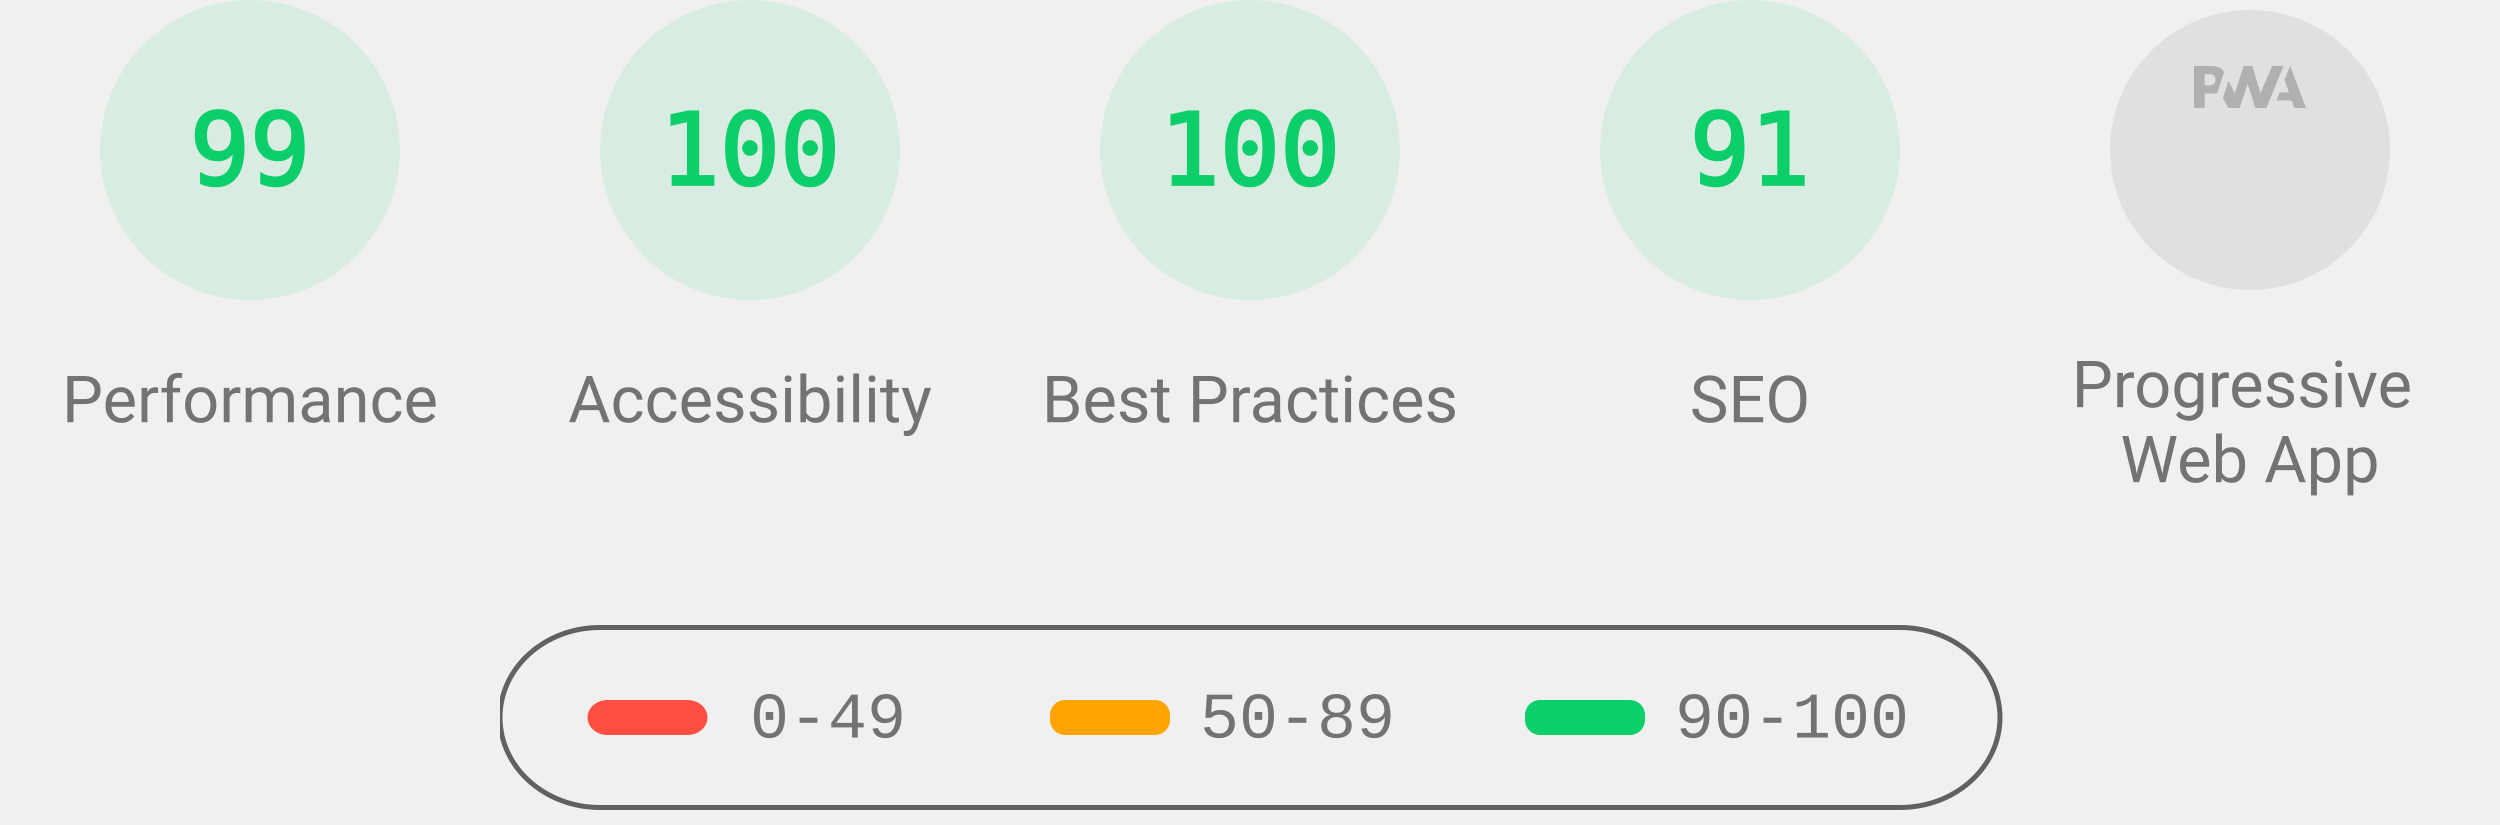
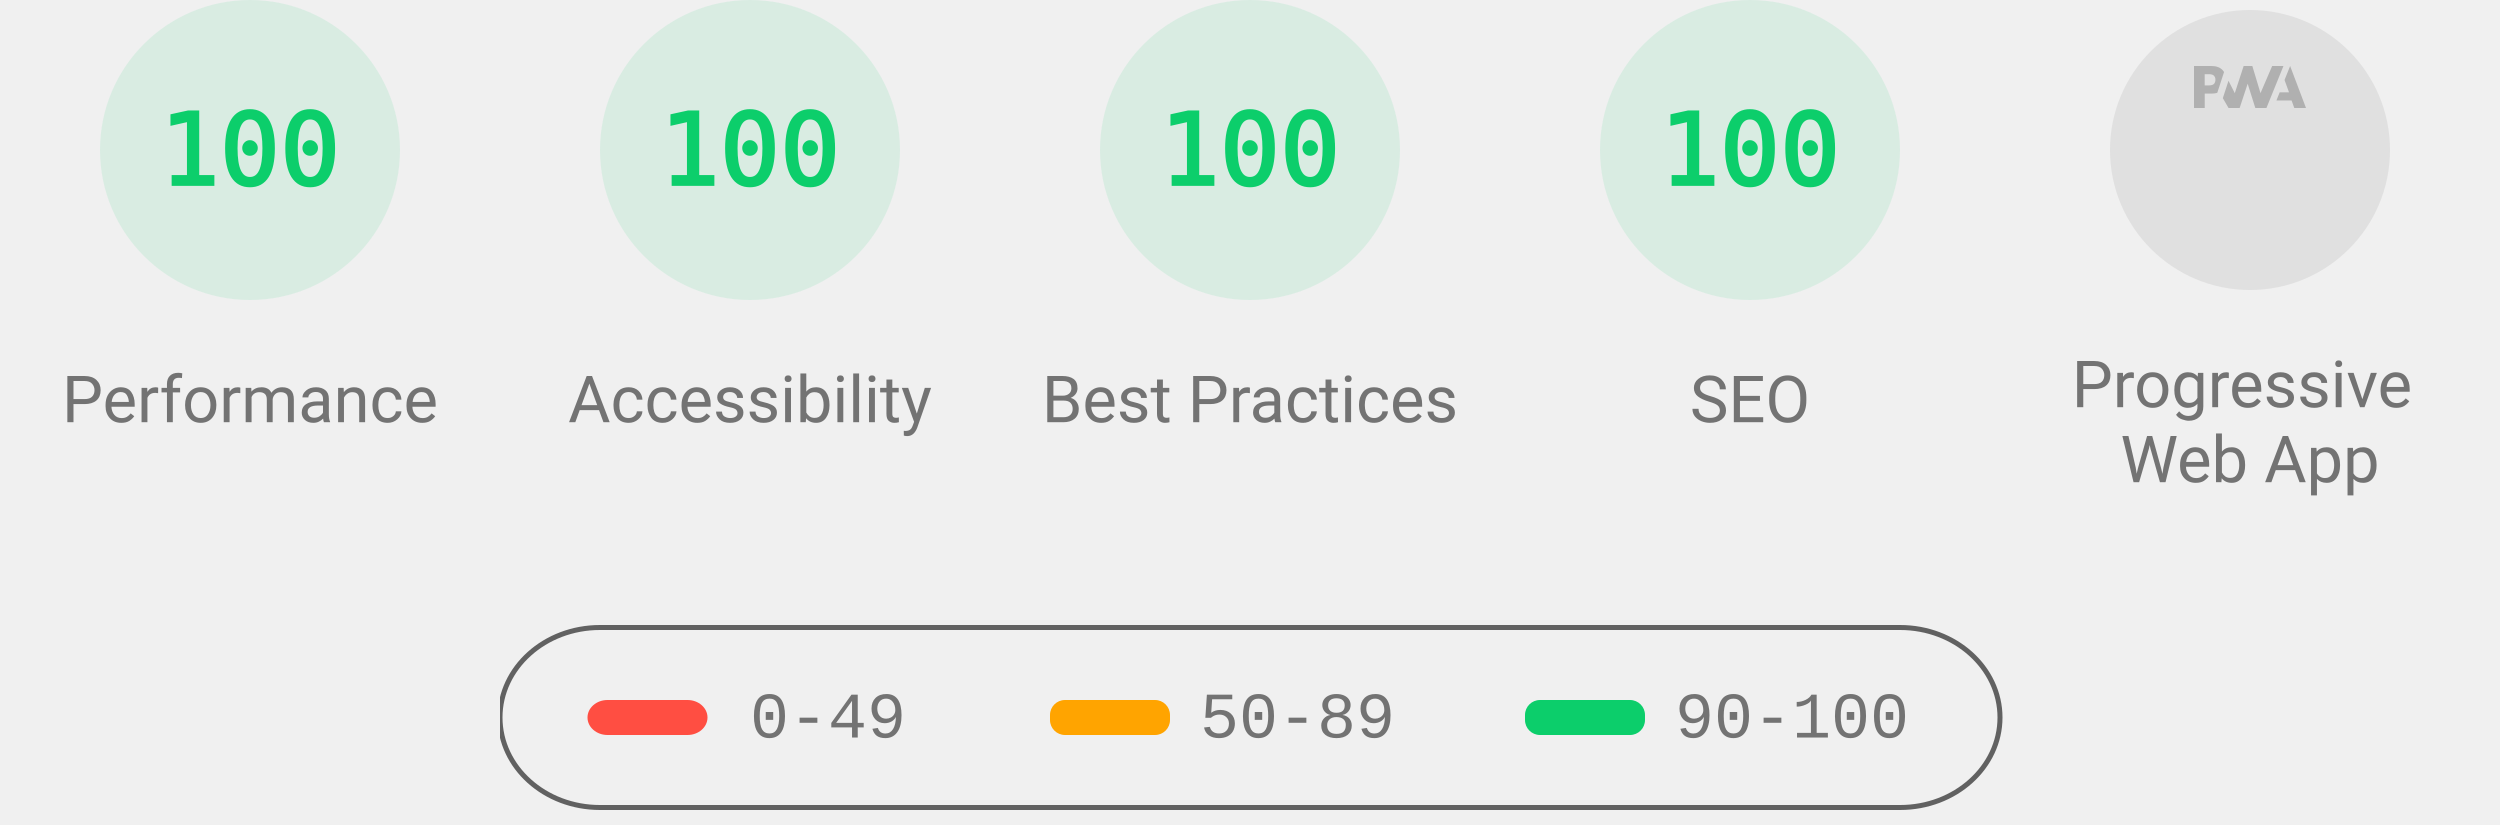
<svg xmlns="http://www.w3.org/2000/svg" class="theme--agnostic" fill="none" width="1000" height="330">
  <style>
			.gauge-base {
				opacity: 0.1
			}

			.gauge-arc {
				fill: none;
				animation-delay: 250ms;
				stroke-linecap: round;
				transform: rotate(-90deg);
				transform-origin: 100px 60px;
				animation: load-gauge 1s ease forwards
			}

			.guage-text {
				font-size: 40px;
				font-family: monospace;
				text-align: center
			}

			.guage-red {
				color: #ff4e42;
				fill: #ff4e42;
				stroke: #ff4e42
			}
			.guage-orange {
				color: #ffa400;
				fill: #ffa400;
				stroke: #ffa400
			}
			.guage-green {
				color: #0cce6b;
				fill: #0cce6b;
				stroke: #0cce6b
			}
			.theme--agnostic .guage-undefined {
				color: #5c5c5c;
				fill: #5c5c5c;
				stroke: #5c5c5c
			}
			.theme--light .guage-undefined {
				color: #1e1e1e;
				fill: #1e1e1e;
				stroke: #1e1e1e
			}
			.theme--dark .guage-undefined {
				color: #f5f5f5;
				fill: #f5f5f5;
				stroke: #f5f5f5
			}

			.guage-title {
				stroke: none;
				font-size: 26px;
				line-height: 26px;
				font-family: Roboto, Halvetica, Arial, sans-serif
			}
			.metric.guage-title {
				font-family: 'Courier New', Courier, monospace
			}
			.theme--agnostic .guage-title {
				color: #737373;
				fill: #737373
			}
			.theme--light .guage-title {
				color: #212121;
				fill: #212121
			}
			.theme--dark .guage-title {
				color: #f5f5f5;
				fill: #f5f5f5
			}

			@keyframes load-gauge {
				from {
					stroke-dasharray: 0 352.858
				}
			}
			.lh-gauge--pwa__disc {
				fill: #e0e0e0
			}
			.lh-gauge--pwa__logo {
				position: relative;
				fill: #b0b0b0
			}
			.lh-gauge--pwa__invisible {
				display: none
			}
			.lh-gauge--pwa__visible {
				display: inline
			}
			.guage-invisible {
				display: none
			}
			.lh-gauge--pwa__logo--primary-color {
				fill: #304ffe
			}
			.theme--agnostic .lh-gauge--pwa__logo--secondary-color {
				fill: #787878
			}
			.theme--light .lh-gauge--pwa__logo--secondary-color {
				fill: #3d3d3d
			}
			.theme--dark .lh-gauge--pwa__logo--secondary-color {
				fill: #d8b6b6
			}
			.theme--light #svg_2 {
				stroke: #00000022
			}
			.theme--agnostic #svg_2 {
				stroke: #616161
			}
			.theme--light #svg_2 {
				stroke: #00000022
			}
			.theme--dark #svg_2 {
				stroke: #f5f5f566
			}
		</style>
  <svg class="guage-div guage-perf guage-green" viewBox="0 0 200 200" width="200" height="200" x="0" y="0">
    <circle class="gauge-base" r="56" cx="100" cy="60" stroke-width="8" />
-     <circle class="gauge-arc guage-arc-1" r="56" cx="100" cy="60" stroke-width="8" style="stroke-dasharray: 348.339, 351.858;" />
-     <text class="guage-text" x="100px" y="60px" alignment-baseline="central" dominant-baseline="central" text-anchor="middle">99</text>
+     <circle class="gauge-arc guage-arc-1" r="56" cx="100" cy="60" stroke-width="8" style="stroke-dasharray: 351.858, 351.858;" />
+     <text class="guage-text" x="100px" y="60px" alignment-baseline="central" dominant-baseline="central" text-anchor="middle">100</text>
    <text class="guage-title" x="100px" y="160px" alignment-baseline="central" dominant-baseline="central" text-anchor="middle">Performance</text>
  </svg>
  <svg class="guage-div guage-acc guage-green" viewBox="0 0 200 200" width="200" height="200" x="200" y="0">
    <circle class="gauge-base" r="56" cx="100" cy="60" stroke-width="8" />
    <circle class="gauge-arc guage-arc-2" r="56" cx="100" cy="60" stroke-width="8" style="stroke-dasharray: 351.858, 351.858;" />
    <text class="guage-text" x="100px" y="60px" alignment-baseline="central" dominant-baseline="central" text-anchor="middle">100</text>
    <text class="guage-title" x="100px" y="160px" alignment-baseline="central" dominant-baseline="central" text-anchor="middle">Accessibility</text>
  </svg>
  <svg class="guage-div guage-best guage-green" viewBox="0 0 200 200" width="200" height="200" x="400" y="0">
    <circle class="gauge-base" r="56" cx="100" cy="60" stroke-width="8" />
    <circle class="gauge-arc guage-arc-3" r="56" cx="100" cy="60" stroke-width="8" style="stroke-dasharray: 351.858, 351.858;" />
    <text class="guage-text" x="100px" y="60px" alignment-baseline="central" dominant-baseline="central" text-anchor="middle">100</text>
    <text class="guage-title" x="100px" y="160px" alignment-baseline="central" dominant-baseline="central" text-anchor="middle">Best Practices</text>
  </svg>
  <svg class="guage-div guage-seo guage-green" viewBox="0 0 200 200" width="200" height="200" x="600" y="0">
    <circle class="gauge-base" r="56" cx="100" cy="60" stroke-width="8" />
-     <circle class="gauge-arc guage-arc-4" r="56" cx="100" cy="60" stroke-width="8" style="stroke-dasharray: 320.191, 351.858;" />
-     <text class="guage-text" x="100px" y="60px" alignment-baseline="central" dominant-baseline="central" text-anchor="middle">91</text>
+     <circle class="gauge-arc guage-arc-4" r="56" cx="100" cy="60" stroke-width="8" style="stroke-dasharray: 351.858, 351.858;" />
+     <text class="guage-text" x="100px" y="60px" alignment-baseline="central" dominant-baseline="central" text-anchor="middle">100</text>
    <text class="guage-title" x="100px" y="160px" alignment-baseline="central" dominant-baseline="central" text-anchor="middle">SEO</text>
  </svg>
  <svg class="guage-div guage-pwa " viewBox="0 0 200 200" width="200" height="200" x="800" y="0">
    <svg viewBox="0 0 60 60" width="112" height="112" x="44" y="4">
      <defs>
        <linearGradient id="lh-gauge--pwa__check-circle__gradient-0" x1="50%" y1="0%" x2="50%" y2="100%">
          <stop stop-color="#00C852" offset="0%" />
          <stop stop-color="#009688" offset="100%" />
        </linearGradient>
        <linearGradient id="lh-gauge--pwa__installable__shadow-gradient-0" x1="76.056%" x2="24.111%" y1="82.995%" y2="24.735%">
          <stop stop-color="#A5D6A7" offset="0%" />
          <stop stop-color="#80CBC4" offset="100%" />
        </linearGradient>
        <linearGradient id="lh-gauge--pwa__fast-reliable__shadow-gradient-0" x1="76.056%" y1="82.995%" x2="25.678%" y2="26.493%">
          <stop stop-color="#64B5F6" offset="0%" />
          <stop stop-color="#2979FF" offset="100%" />
        </linearGradient>
        <g id="lh-gauge--pwa__fast-reliable-badge-0">
          <circle fill="#FFFFFF" cx="10" cy="10" r="10" />
          <path fill="#304FFE" d="M10 3.58l5.25 2.34v3.5c0 3.23-2.24 6.26-5.25 7-3.01-.74-5.25-3.77-5.25-7v-3.5L10 3.58zm-.47 10.74l2.76-4.83.03-.07c.04-.08 0-.24-.22-.24h-1.64l.47-3.26h-.47l-2.7 4.77c-.02.01.05-.1-.04.05-.09.16-.1.31.18.31h1.63l-.47 3.27h.47z" />
        </g>
        <g id="lh-gauge--pwa__installable-badge-0">
          <circle fill="#FFFFFF" cx="10" cy="10" r="10" />
          <path fill="#009688" d="M10 4.167A5.835 5.835 0 0 0 4.167 10 5.835 5.835 0 0 0 10 15.833 5.835 5.835 0 0 0 15.833 10 5.835 5.835 0 0 0 10 4.167zm2.917 6.416h-2.334v2.334H9.417v-2.334H7.083V9.417h2.334V7.083h1.166v2.334h2.334v1.166z" />
        </g>
      </defs>
      <g stroke="none" fill-rule="nonzero">
        <circle class="lh-gauge--pwa__disc" cx="30" cy="30" r="30" />
        <g class="lh-gauge--pwa__logo">
          <path d="M35.66 19.39l.7-1.75h2L37.4 15 38.6 12l3.4 9h-2.51l-.58-1.61z" />
          <path d="M33.52 21l3.65-9h-2.42l-2.5 5.82L30.5 12h-1.86l-1.9 5.82-1.35-2.65-1.21 3.72L25.4 21h2.38l1.72-5.2 1.64 5.2z" />
          <path fill-rule="nonzero" d="M20.3 17.91h1.48c.45 0 .85-.05 1.2-.15l.39-1.18 1.07-3.3a2.64 2.64 0 0 0-.28-.37c-.55-.6-1.36-.91-2.42-.91H18v9h2.3V17.9zm1.96-3.84c.22.22.33.5.33.87 0 .36-.1.65-.29.87-.2.23-.59.35-1.15.35h-.86v-2.41h.87c.52 0 .89.1 1.1.32z" />
        </g>
        <rect class="lh-gauge--pwa__component lh-gauge--pwa__na-line lh-gauge--pwa__invisible" fill="#FFFFFF" x="20" y="32" width="20" height="4" rx="2" />
        <g class="lh-gauge--pwa__component lh-gauge--pwa__fast-reliable-badge lh-gauge--pwa__invisible" transform="translate(20, 29)">
          <path fill="url(#lh-gauge--pwa__fast-reliable__shadow-gradient-0)" d="M33.63 19.49A30 30 0 0 1 16.2 30.36L3 17.14 17.14 3l16.49 16.49z" />
          <use href="#lh-gauge--pwa__fast-reliable-badge-0" />
        </g>
        <g class="lh-gauge--pwa__component lh-gauge--pwa__installable-badge lh-gauge--pwa__invisible" transform="translate(20, 29)">
          <path fill="url(#lh-gauge--pwa__installable__shadow-gradient-0)" d="M33.629 19.487c-4.272 5.453-10.391 9.39-17.415 10.869L3 17.142 17.142 3 33.63 19.487z" />
          <use href="#lh-gauge--pwa__installable-badge-0" />
        </g>
        <g class="lh-gauge--pwa__component lh-gauge--pwa__fast-reliable-installable-badges lh-gauge--pwa__invisible">
          <g transform="translate(8, 29)">
            <path fill="url(#lh-gauge--pwa__fast-reliable__shadow-gradient-0)" d="M16.321 30.463L3 17.143 17.142 3l22.365 22.365A29.864 29.864 0 0 1 22 31c-1.942 0-3.84-.184-5.679-.537z" />
            <use href="#lh-gauge--pwa__fast-reliable-badge-0" />
          </g>
          <g transform="translate(32, 29)">
            <path fill="url(#lh-gauge--pwa__installable__shadow-gradient-0)" d="M25.982 11.84a30.107 30.107 0 0 1-13.08 15.203L3 17.143 17.142 3l8.84 8.84z" />
            <use href="#lh-gauge--pwa__installable-badge-0" />
          </g>
        </g>
        <g class="lh-gauge--pwa__component lh-gauge--pwa__check-circle lh-gauge--pwa__invisible" transform="translate(18, 28)">
          <circle fill="#FFFFFF" cx="12" cy="12" r="12" />
          <path fill="url(#lh-gauge--pwa__check-circle__gradient-0)" d="M12 2a10 10 0 1 0 0 20 10 10 0 0 0 0-20zm-2 15l-5-5 1.41-1.41L10 14.17l7.59-7.59L19 8l-9 9z" />
        </g>
      </g>
    </svg>
    <text class="guage-title" y="160px" alignment-baseline="central" dominant-baseline="central" text-anchor="middle">
      <tspan x="100px" dy="-6px">Progressive</tspan>
      <tspan x="100px" dy="30px">Web App</tspan>
    </text>
  </svg>
  <svg width="604" height="76" x="200" y="250">
    <g>
      <rect fill="none" id="canvas_background" height="80" width="604" y="-1" x="-1" />
      <g display="none" overflow="visible" y="0" x="0" height="100%" width="100%" id="canvasGrid">
        <rect fill="url(#gridpattern)" stroke-width="0" y="0" x="0" height="100%" width="100%" />
      </g>
    </g>
    <g>
      <rect fill-opacity="0" stroke-width="2" rx="40" id="svg_2" height="72" width="600" y="1" x="0" fill="#000000" />
      <rect stroke="#000" rx="8" id="svg_3" height="14" width="48" y="30" x="35" stroke-opacity="null" stroke-width="0" fill="#ff4e42" />
      <rect stroke="#000" rx="6" id="svg_4" height="14" width="48" y="30" x="220" stroke-opacity="null" stroke-width="0" fill="#ffa400" />
      <rect stroke="#000" rx="6" id="svg_5" height="14" width="48" y="30" x="410" stroke-opacity="null" stroke-width="0" fill="#0cce6b" />
      <text class="metric guage-title" xml:space="preserve" text-anchor="start" font-size="26" id="svg_6" y="45" x="100" stroke-opacity="null" stroke-width="0" stroke="#000">0-49</text>
      <text class="metric guage-title" xml:space="preserve" text-anchor="start" font-size="26" id="svg_7" y="45" x="280" stroke-opacity="null" stroke-width="0" stroke="#000">50-89</text>
      <text class="metric guage-title" xml:space="preserve" text-anchor="start" font-size="26" id="svg_8" y="45" x="470" stroke-opacity="null" stroke-width="0" stroke="#000">90-100</text>
    </g>
  </svg>
</svg>
